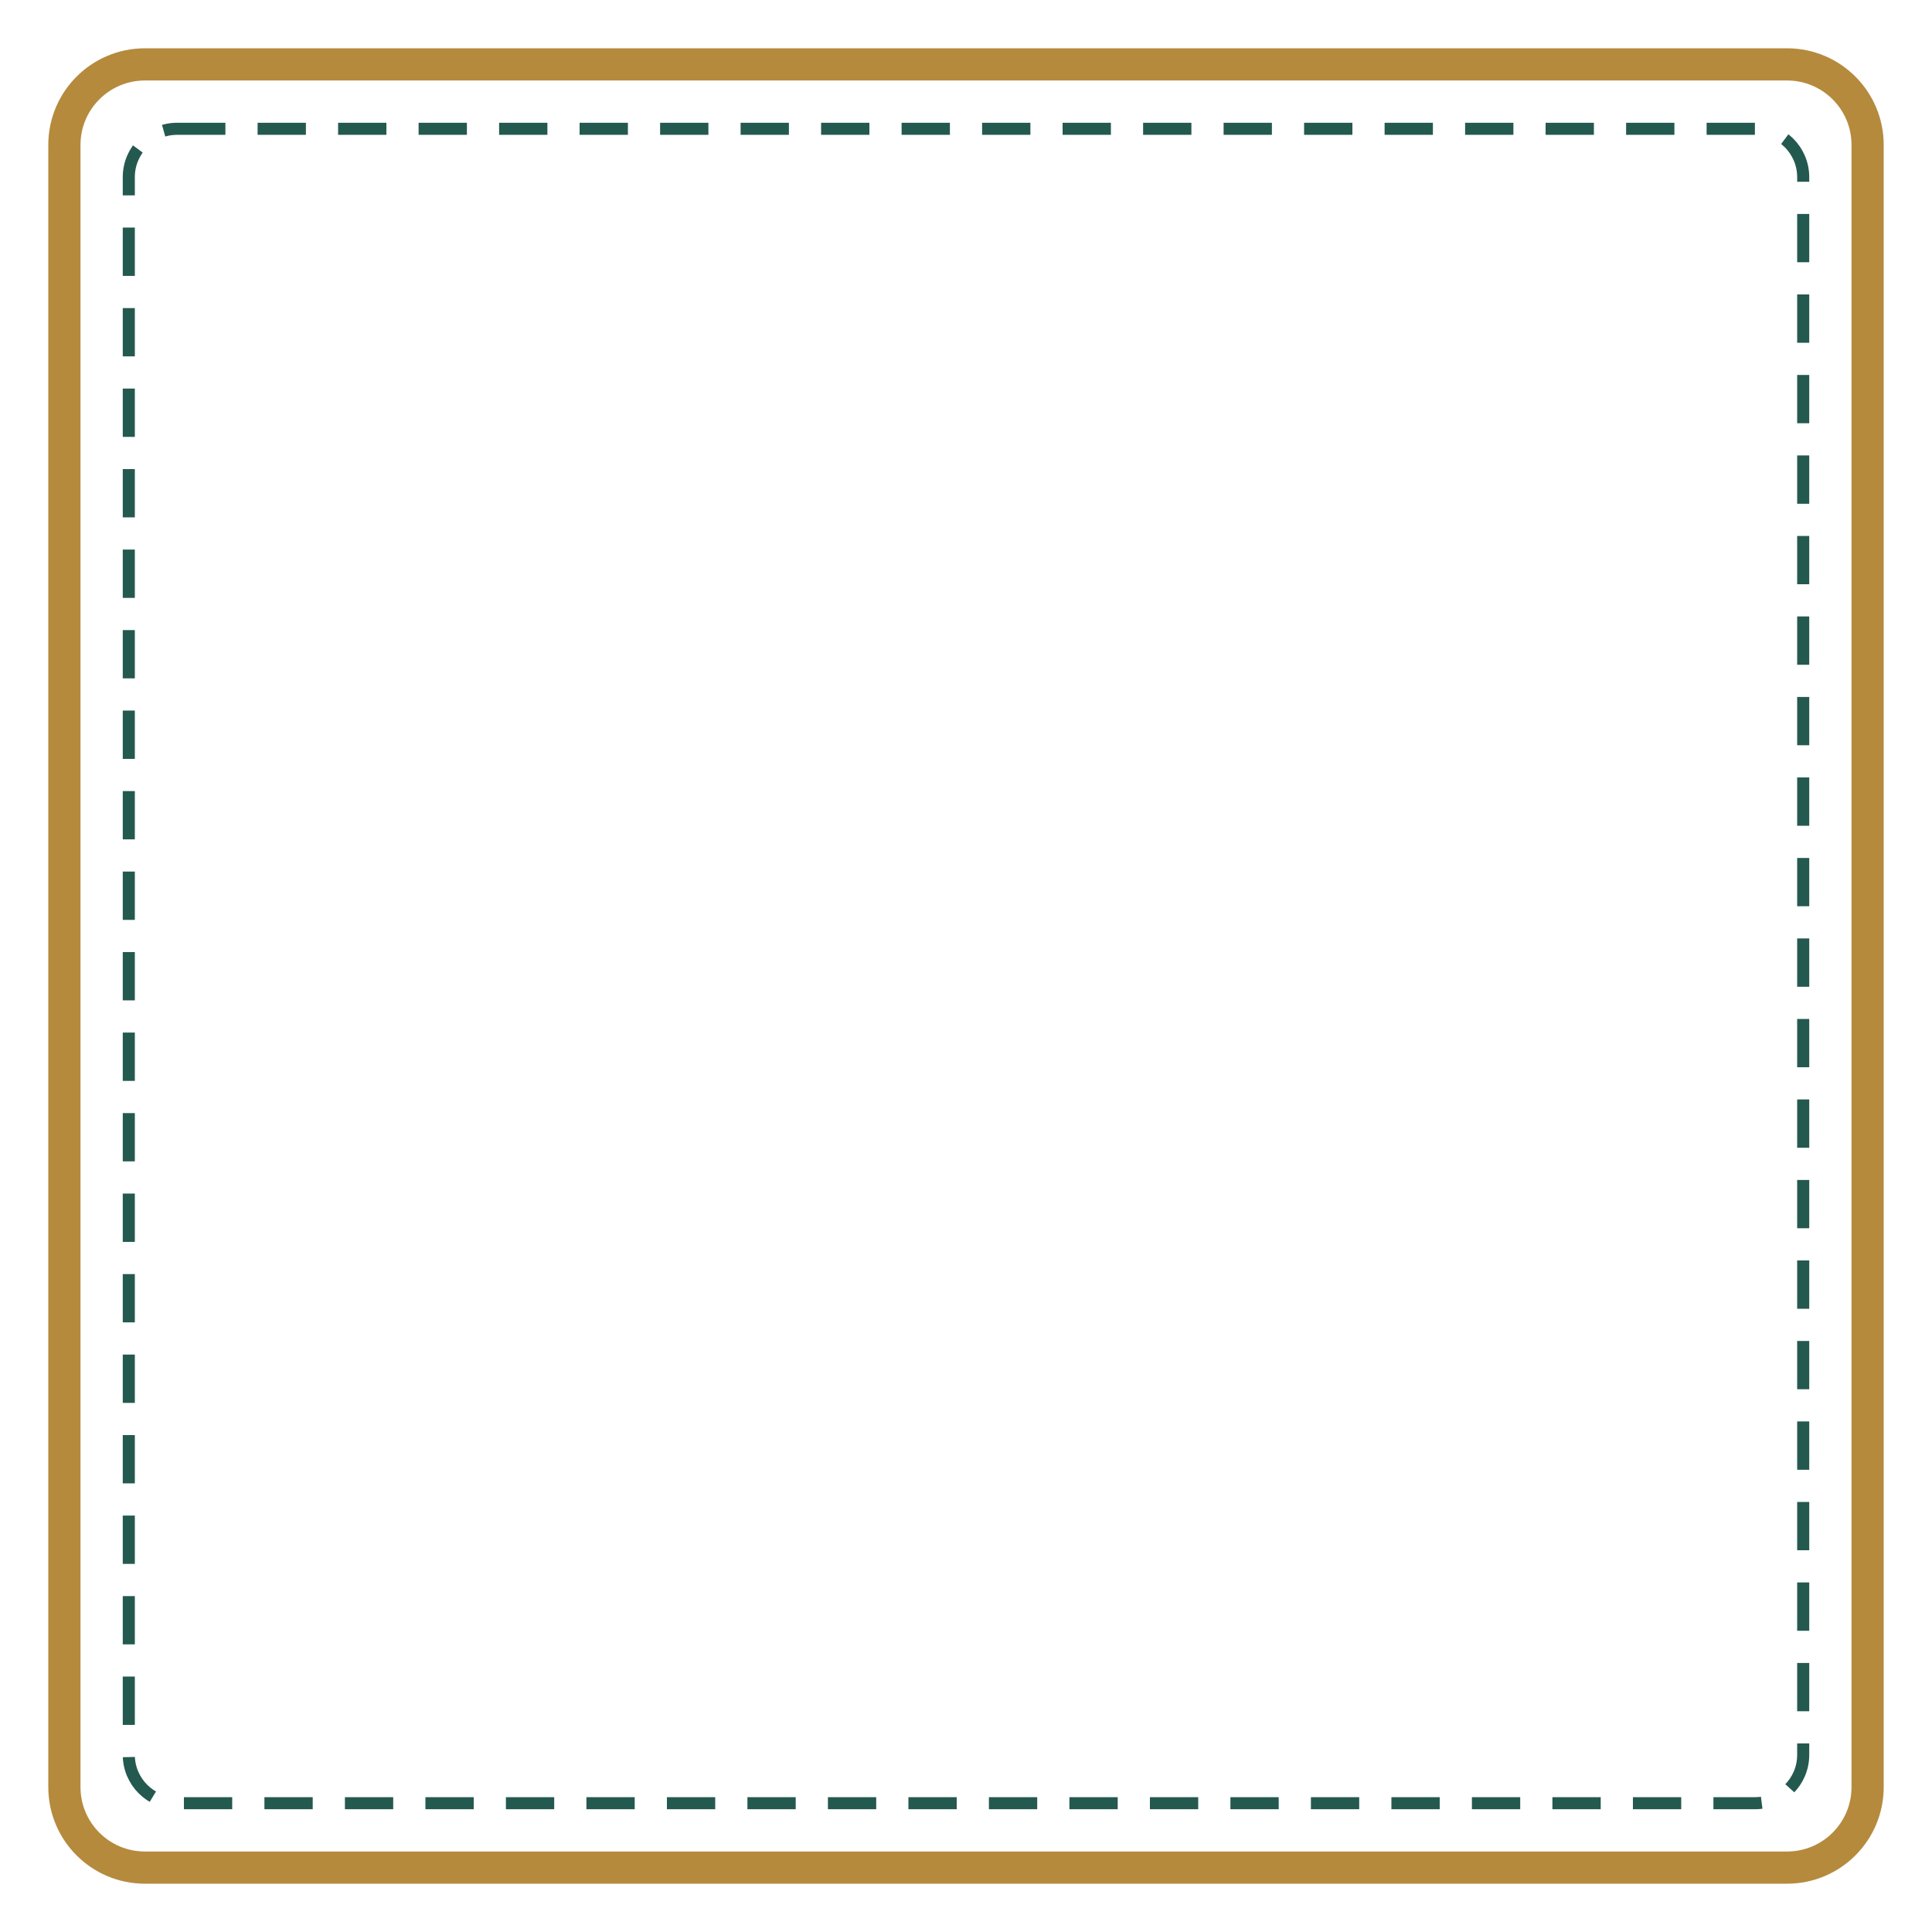
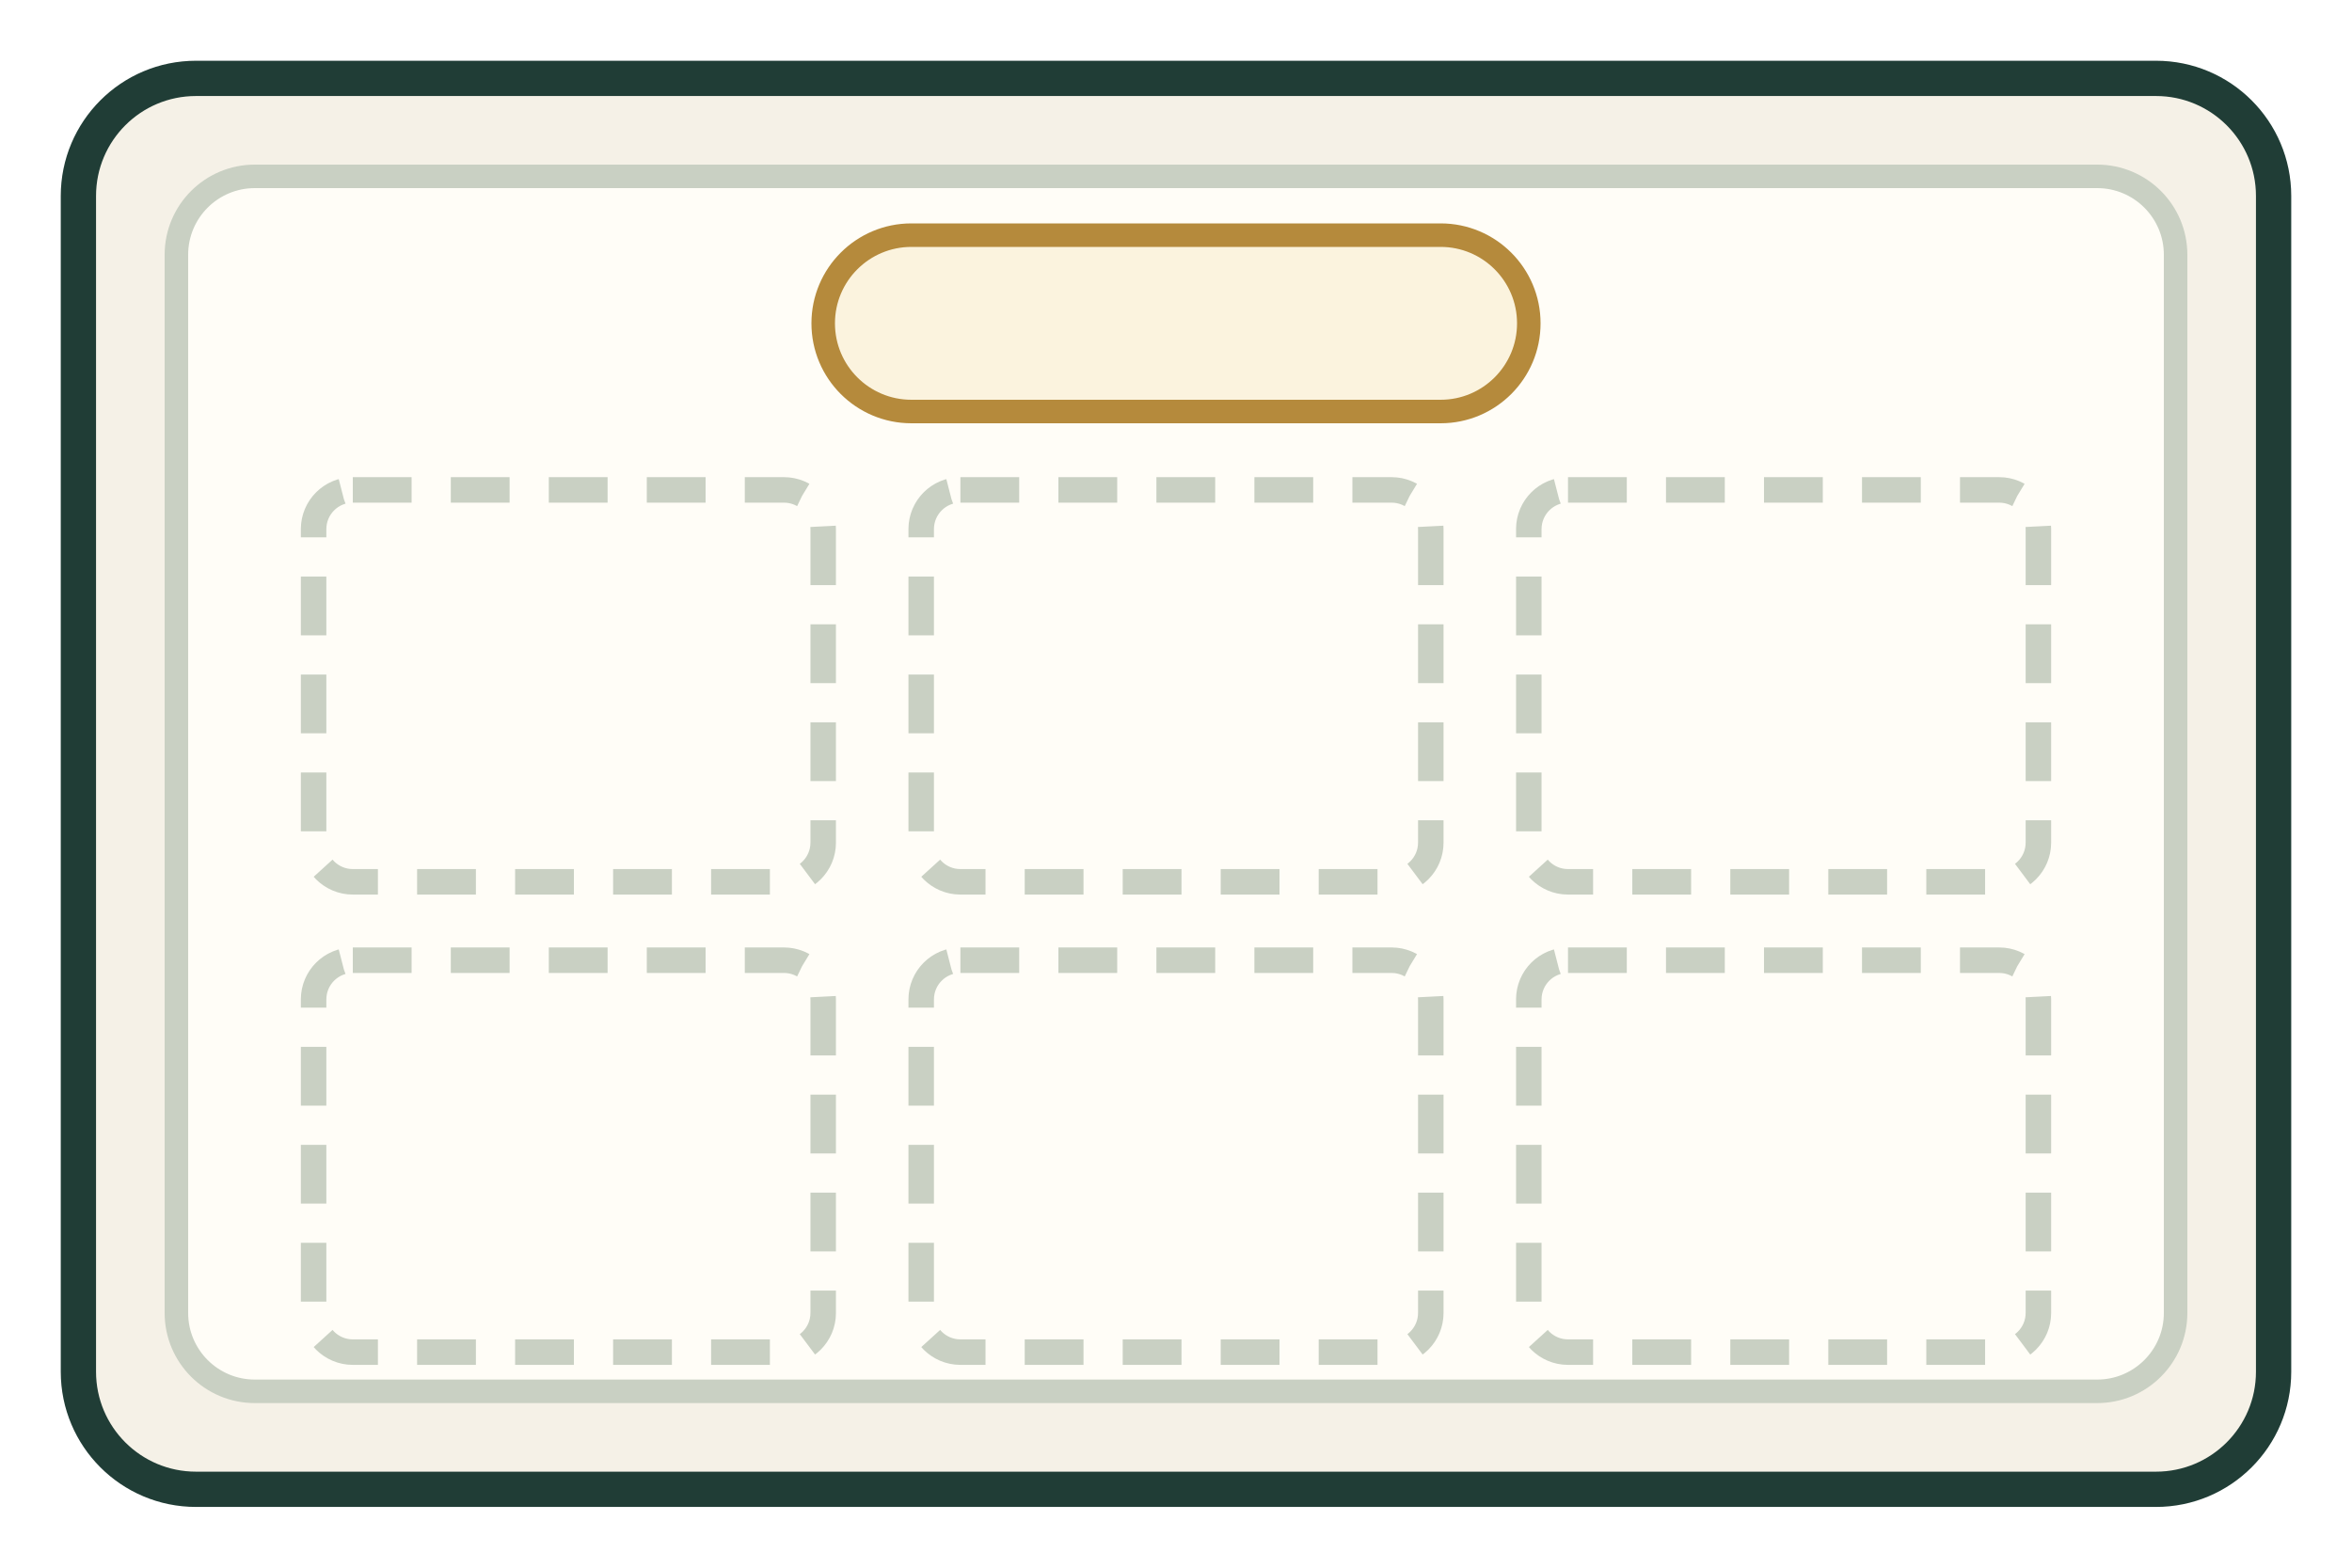
- <svg xmlns="http://www.w3.org/2000/svg" viewBox="0 0 240 240" role="img" aria-label="共通切手台紙">
-   <rect x="8" y="8" width="224" height="224" rx="10" fill="none" stroke="#B58A3C" stroke-width="4" />
-   <rect x="16" y="16" width="208" height="208" rx="6" fill="none" stroke="#24594F" stroke-width="1.5" stroke-dasharray="6 4" />
+ <svg xmlns="http://www.w3.org/2000/svg" viewBox="0 0 120 80" role="img" aria-label="共通切手台紙">
+   <rect x="4" y="4" width="112" height="72" rx="6" fill="#F5F1E7" stroke="#203D36" stroke-width="1.8" />
+   <rect x="9" y="9" width="102" height="62" rx="4" fill="#FFFDF7" stroke="#C9D0C3" stroke-width="1.2" />
+   <rect x="42" y="12" width="36" height="9" rx="4.5" fill="#FBF3DE" stroke="#B58A3C" stroke-width="1.2" />
+   <rect x="16" y="25" width="26" height="20" rx="2" fill="#FFFDF7" stroke="#C9D0C3" stroke-width="1.3" stroke-dasharray="3 2" />
+   <rect x="47" y="25" width="26" height="20" rx="2" fill="#FFFDF7" stroke="#C9D0C3" stroke-width="1.3" stroke-dasharray="3 2" />
+   <rect x="78" y="25" width="26" height="20" rx="2" fill="#FFFDF7" stroke="#C9D0C3" stroke-width="1.3" stroke-dasharray="3 2" />
+   <rect x="16" y="49" width="26" height="20" rx="2" fill="#FFFDF7" stroke="#C9D0C3" stroke-width="1.3" stroke-dasharray="3 2" />
+   <rect x="47" y="49" width="26" height="20" rx="2" fill="#FFFDF7" stroke="#C9D0C3" stroke-width="1.3" stroke-dasharray="3 2" />
+   <rect x="78" y="49" width="26" height="20" rx="2" fill="#FFFDF7" stroke="#C9D0C3" stroke-width="1.3" stroke-dasharray="3 2" />
</svg>
